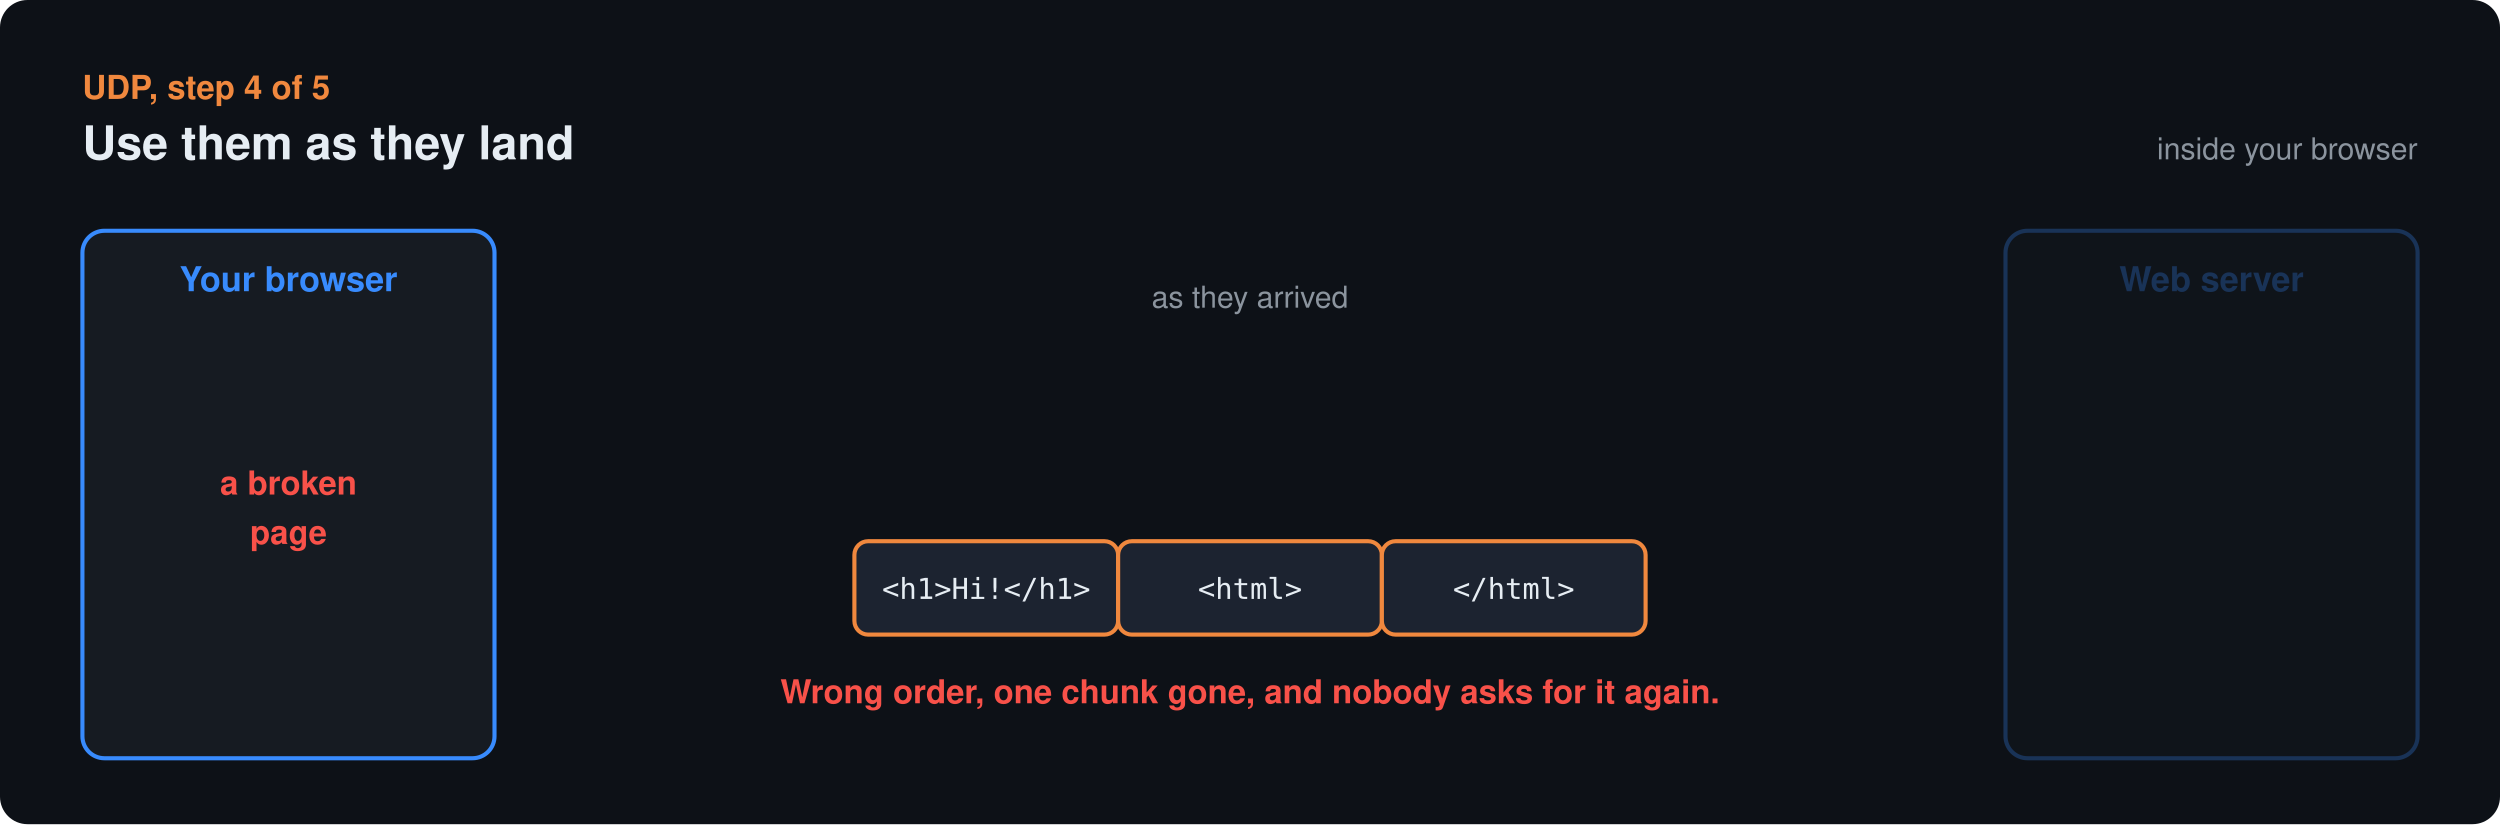
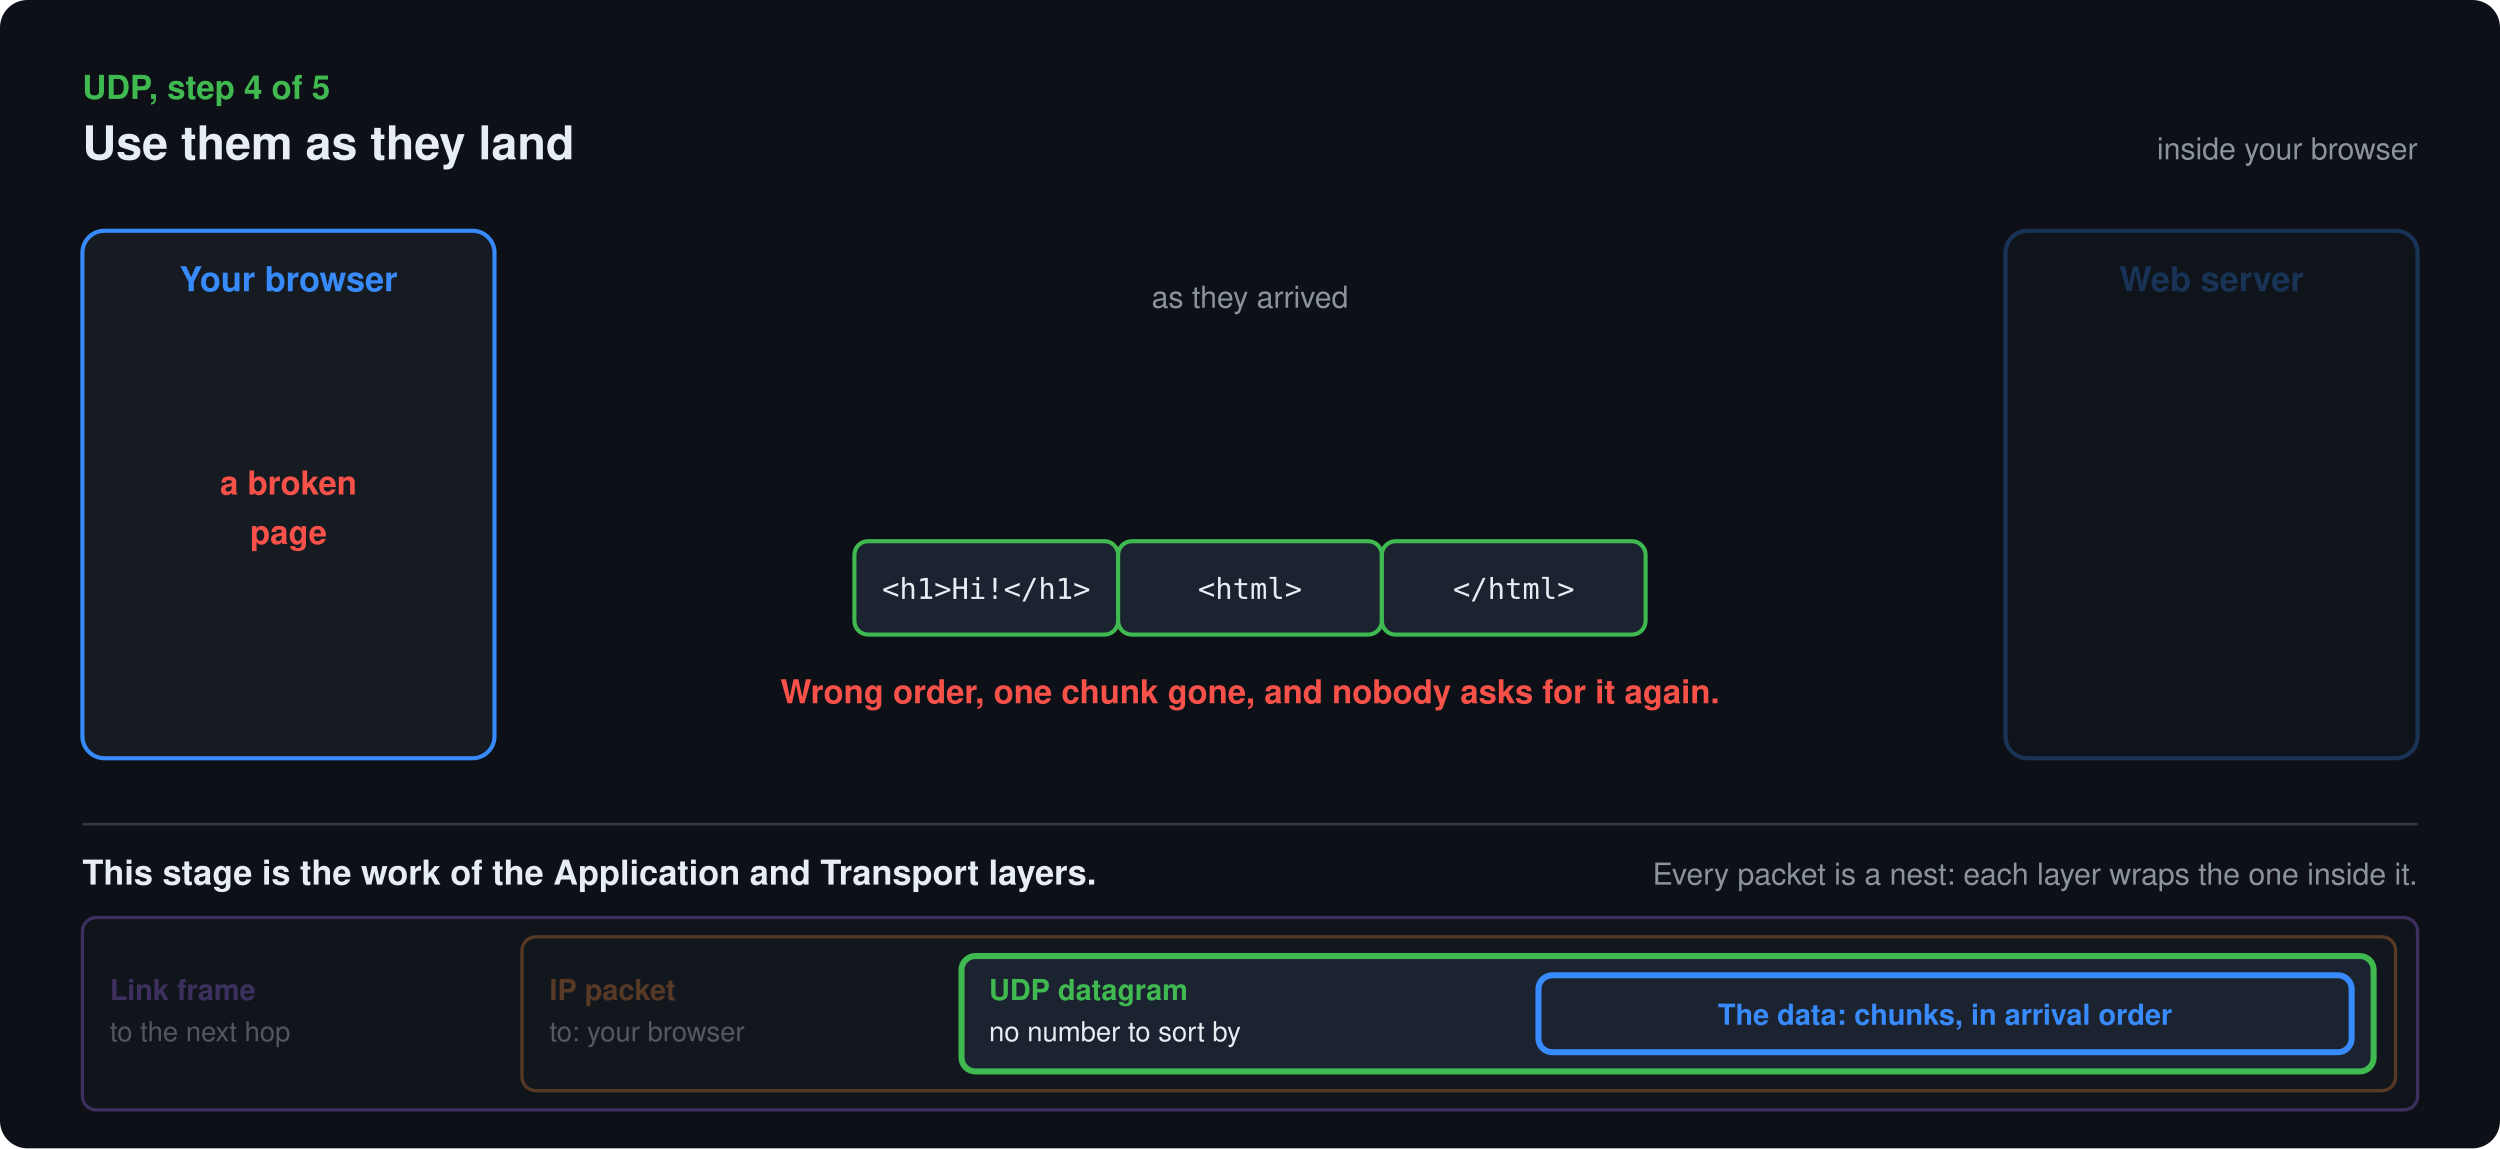
- <svg xmlns="http://www.w3.org/2000/svg" viewBox="0 0 910 300" width="910" height="300" font-family="-apple-system, 'Segoe UI', Helvetica, Arial, sans-serif" font-size="12">
+ <svg xmlns="http://www.w3.org/2000/svg" viewBox="0 0 910 418" width="910" height="418" font-family="-apple-system, 'Segoe UI', Helvetica, Arial, sans-serif" font-size="12">
  <style>@keyframes o1{0%,10%{opacity:1;transform:translate(345px,140px)}10.5%{opacity:1;transform:translate(345px,140px)}24.0%{opacity:1;transform:translate(359px,214px)}25.5%,100%{opacity:1;transform:translate(359px,214px)}} .o1{opacity:1;transform:translate(359px,214px);animation:o1 10s linear infinite} @keyframes o0{0%,26%{opacity:1;transform:translate(455px,140px)}26.5%{opacity:1;transform:translate(455px,140px)}40.0%{opacity:1;transform:translate(455px,214px)}41.5%,100%{opacity:1;transform:translate(455px,214px)}} .o0{opacity:1;transform:translate(455px,214px);animation:o0 10s linear infinite} @keyframes o3{0%,42%{opacity:1;transform:translate(565px,140px)}42.5%{opacity:1;transform:translate(565px,140px)}56.0%{opacity:1;transform:translate(551px,214px)}57.5%,100%{opacity:1;transform:translate(551px,214px)}} .o3{opacity:1;transform:translate(551px,214px);animation:o3 10s linear infinite} @keyframes bad{0%,64%{opacity:0}66%,96%{opacity:1}100%{opacity:0}} .bad{animation:bad 10s linear infinite} @media (prefers-reduced-motion: reduce){*{animation:none!important}}</style>
  <defs>
    <marker id="m8b949e" viewBox="0 0 10 10" refX="9" refY="5" markerWidth="7" markerHeight="7" orient="auto-start-reverse">
      <path d="M0 0 L10 5 L0 10 z" fill="#8b949e" />
    </marker>
  </defs>
-   <rect width="910" height="300" rx="10" fill="#0d1117" />
-   <text x="30" y="36" fill="#f0883e" font-size="12" font-weight="700">UDP, step 4 of 5</text>
+   <rect width="910" height="418" rx="10" fill="#0d1117" />
+   <text x="30" y="36" fill="#3fb950" font-size="12" font-weight="700">UDP, step 4 of 5</text>
  <text x="30" y="58" fill="#e6edf3" font-size="17" font-weight="700">Use them as they land</text>
  <text x="880" y="58" text-anchor="end" fill="#8b949e" font-size="11">inside your browser</text>
  <g>
    <rect x="30" y="84" width="150" height="192" rx="8" fill="#161b22" stroke="#388bfd" stroke-width="1.5" />
    <text x="105" y="106" text-anchor="middle" fill="#388bfd" font-size="12.5" font-weight="700">Your browser</text>
  </g>
  <g opacity=".28">
    <rect x="730" y="84" width="150" height="192" rx="8" fill="#161b22" stroke="#388bfd" stroke-width="1.5" />
    <text x="805" y="106" text-anchor="middle" fill="#388bfd" font-size="12.5" font-weight="700">Web server</text>
  </g>
  <text x="455" y="112" text-anchor="middle" fill="#8b949e" font-size="11">as they arrived</text>
  <g class="o1">
-     <rect x="-48.0" y="-17.0" width="96" height="34" rx="5" fill="#1c2330" stroke="#f0883e" stroke-width="1.5" />
+     <rect x="-48.0" y="-17.0" width="96" height="34" rx="5" fill="#1c2330" stroke="#3fb950" stroke-width="1.5" />
    <text x="0" y="4" text-anchor="middle" fill="#e6edf3" font-size="10.5" font-family="ui-monospace, SFMono-Regular, Menlo, Consolas, monospace">&lt;h1&gt;Hi!&lt;/h1&gt;</text>
  </g>
  <g class="o0">
-     <rect x="-48.0" y="-17.0" width="96" height="34" rx="5" fill="#1c2330" stroke="#f0883e" stroke-width="1.5" />
+     <rect x="-48.0" y="-17.0" width="96" height="34" rx="5" fill="#1c2330" stroke="#3fb950" stroke-width="1.5" />
    <text x="0" y="4" text-anchor="middle" fill="#e6edf3" font-size="10.5" font-family="ui-monospace, SFMono-Regular, Menlo, Consolas, monospace">&lt;html&gt;</text>
  </g>
  <g class="o3">
-     <rect x="-48.0" y="-17.0" width="96" height="34" rx="5" fill="#1c2330" stroke="#f0883e" stroke-width="1.5" />
+     <rect x="-48.0" y="-17.0" width="96" height="34" rx="5" fill="#1c2330" stroke="#3fb950" stroke-width="1.5" />
    <text x="0" y="4" text-anchor="middle" fill="#e6edf3" font-size="10.5" font-family="ui-monospace, SFMono-Regular, Menlo, Consolas, monospace">&lt;/html&gt;</text>
  </g>
  <g class="bad">
    <text x="455" y="256" text-anchor="middle" fill="#f85149" font-size="12" font-weight="700">Wrong order, one chunk gone, and nobody asks for it again.</text>
    <text x="105" y="180" text-anchor="middle" fill="#f85149" font-size="12" font-weight="700">a broken</text>
    <text x="105" y="198" text-anchor="middle" fill="#f85149" font-size="12" font-weight="700">page</text>
  </g>
+   <line x1="30" y1="300" x2="880" y2="300" stroke="#30363d" stroke-width="1" />
+   <text x="30" y="322" fill="#e6edf3" font-size="12.5" font-weight="700">This stage is the work of the Application and Transport layers.</text>
+   <text x="880" y="322" text-anchor="end" fill="#8b949e" font-size="11">Every packet is a nest: each layer wraps the one inside it.</text>
+   <g opacity="0.32">
+     <rect x="30" y="334" width="850" height="70" rx="5" fill="#161b22" stroke="#a371f7" stroke-width="1.2" />
+     <text x="40" y="364" fill="#a371f7" font-size="10.5" font-weight="700">Link frame</text>
+     <text x="40" y="379" fill="#e6edf3" font-size="10">to the next hop</text>
+   </g>
+   <g opacity="0.32">
+     <rect x="190" y="341" width="682" height="56" rx="5" fill="#161b22" stroke="#f0883e" stroke-width="1.2" />
+     <text x="200" y="364" fill="#f0883e" font-size="10.5" font-weight="700">IP packet</text>
+     <text x="200" y="379" fill="#e6edf3" font-size="10">to: your browser</text>
+   </g>
+   <g opacity="1">
+     <rect x="350" y="348" width="514" height="42" rx="5" fill="#1c2330" stroke="#3fb950" stroke-width="2.2" />
+     <text x="360" y="364" fill="#3fb950" font-size="10.5" font-weight="700">UDP datagram</text>
+     <text x="360" y="379" fill="#e6edf3" font-size="10">no number to sort by</text>
+   </g>
+   <g opacity="1">
+     <rect x="560" y="355" width="296" height="28" rx="5" fill="#1c2330" stroke="#388bfd" stroke-width="2.2" />
+     <text x="708.0" y="373" text-anchor="middle" fill="#388bfd" font-size="10.5" font-weight="700">The data: chunks, in arrival order</text>
+   </g>
</svg>
